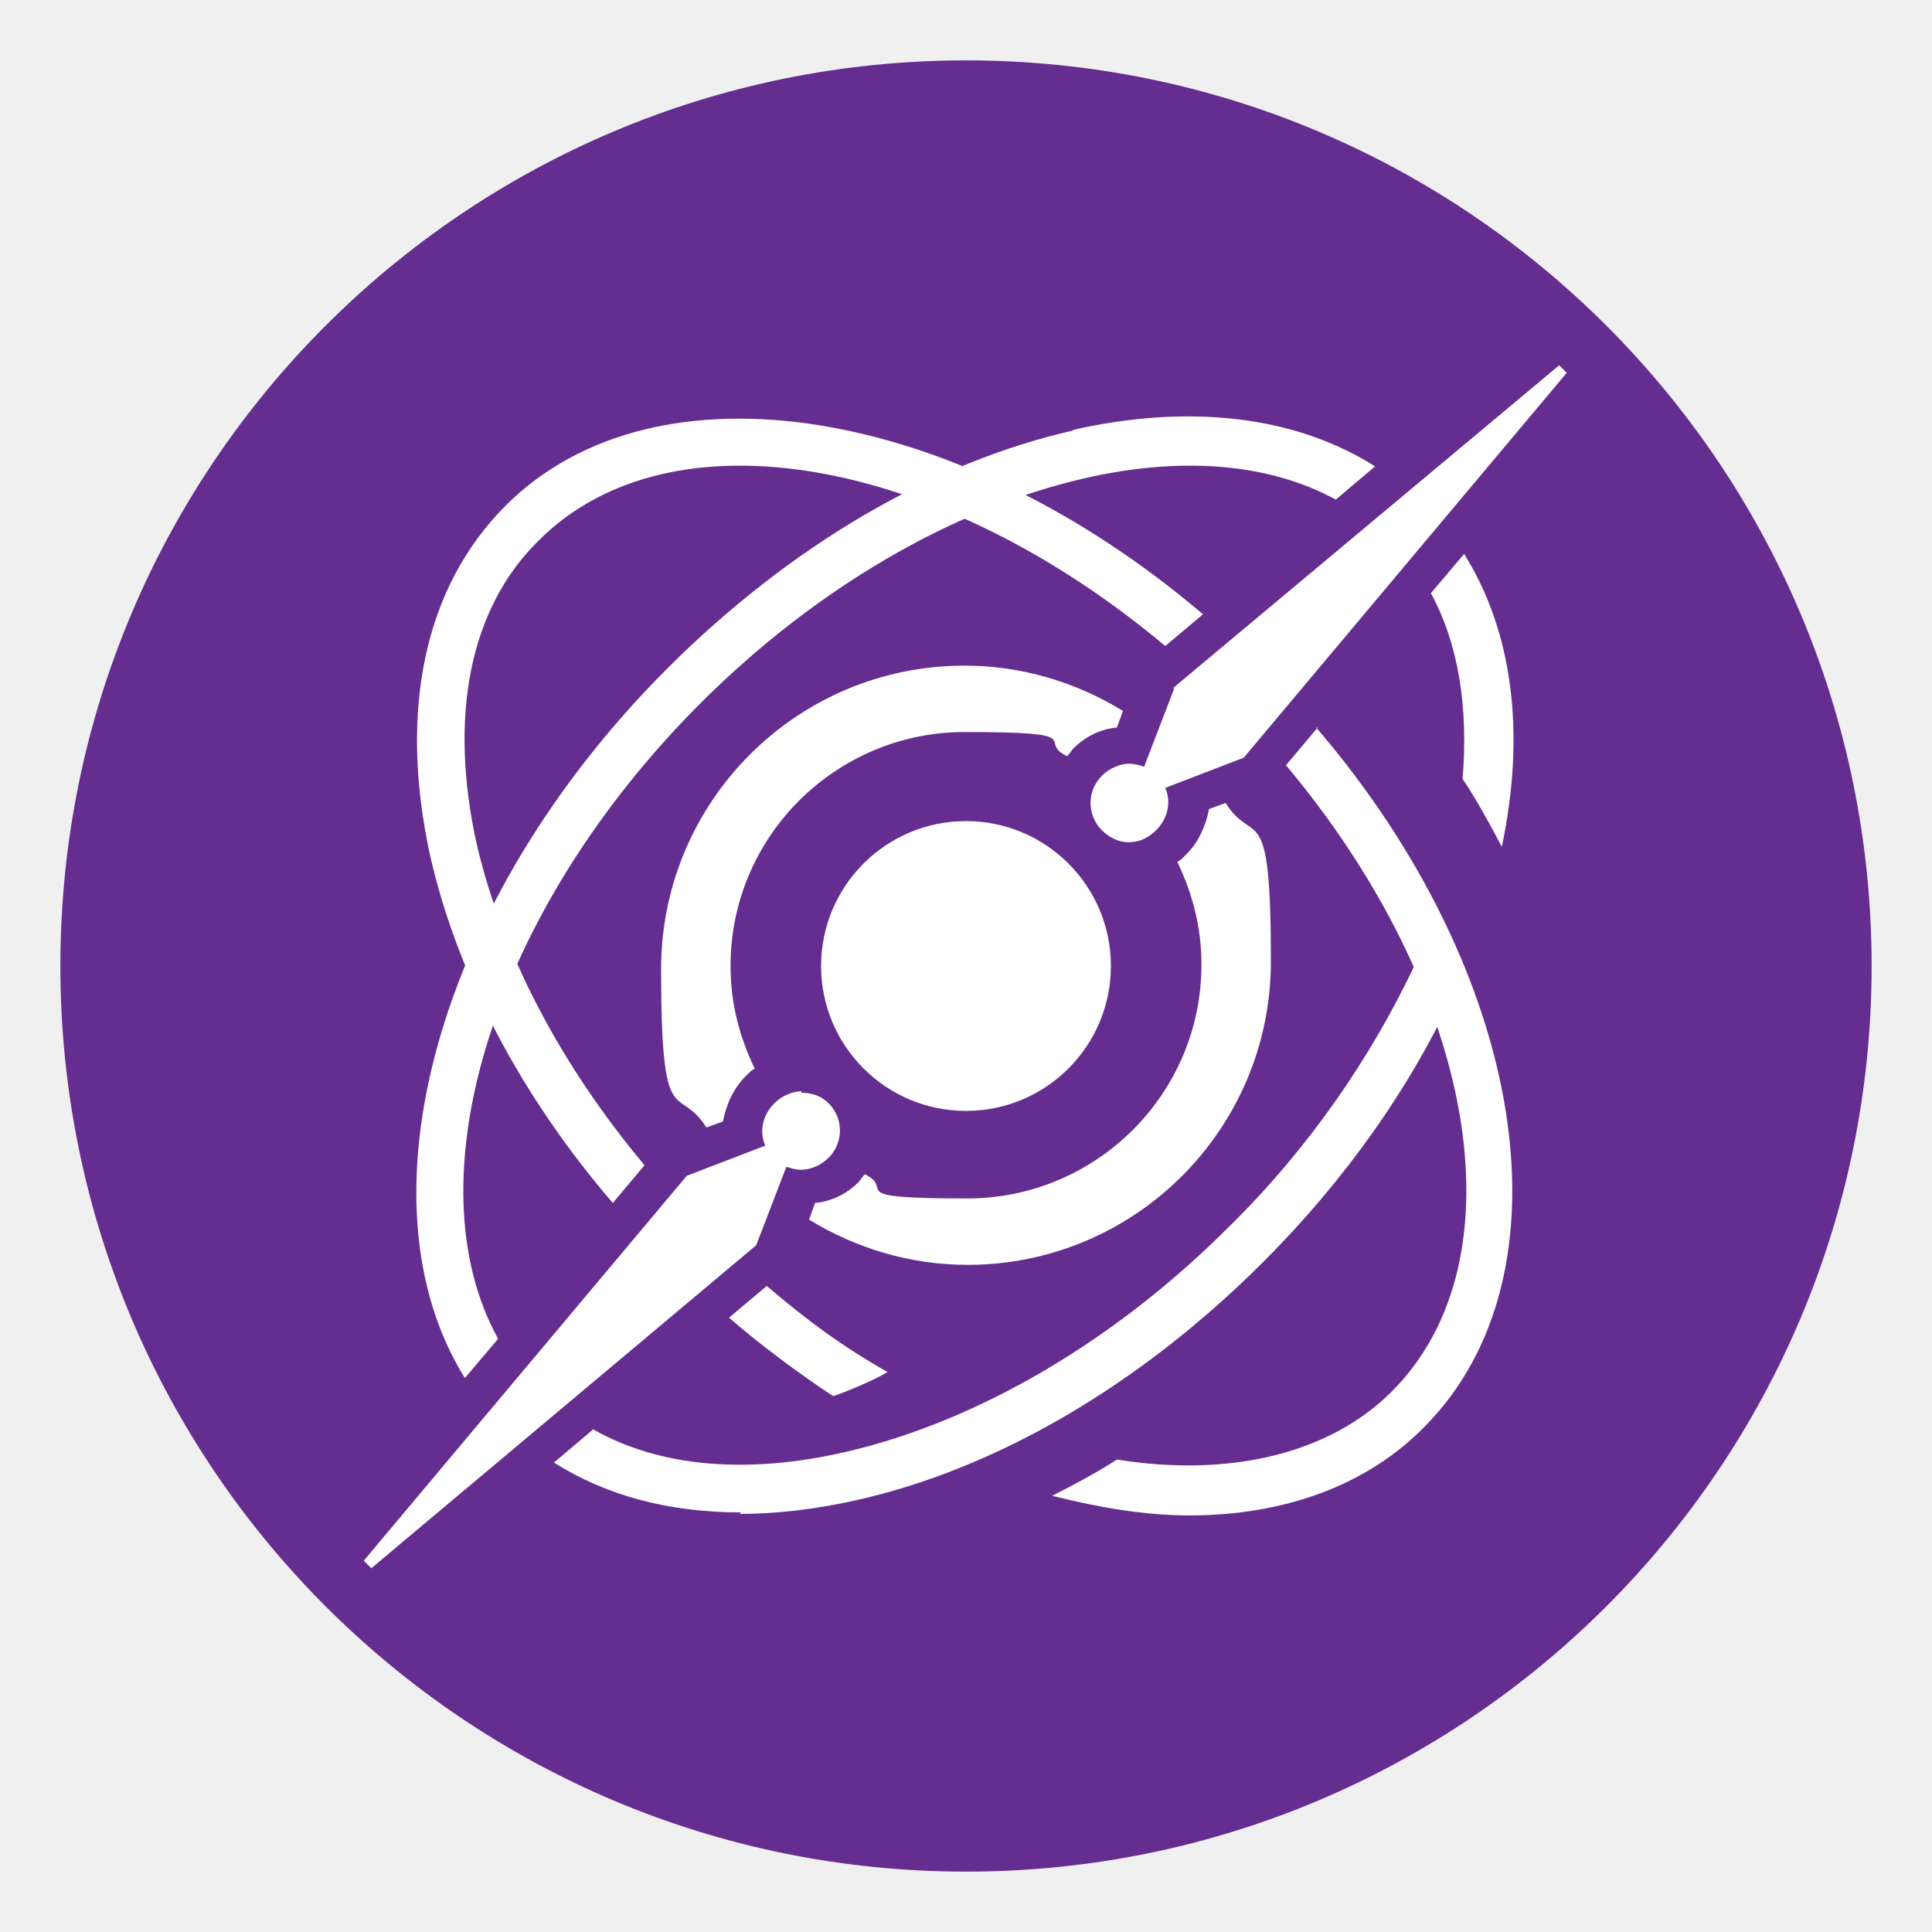
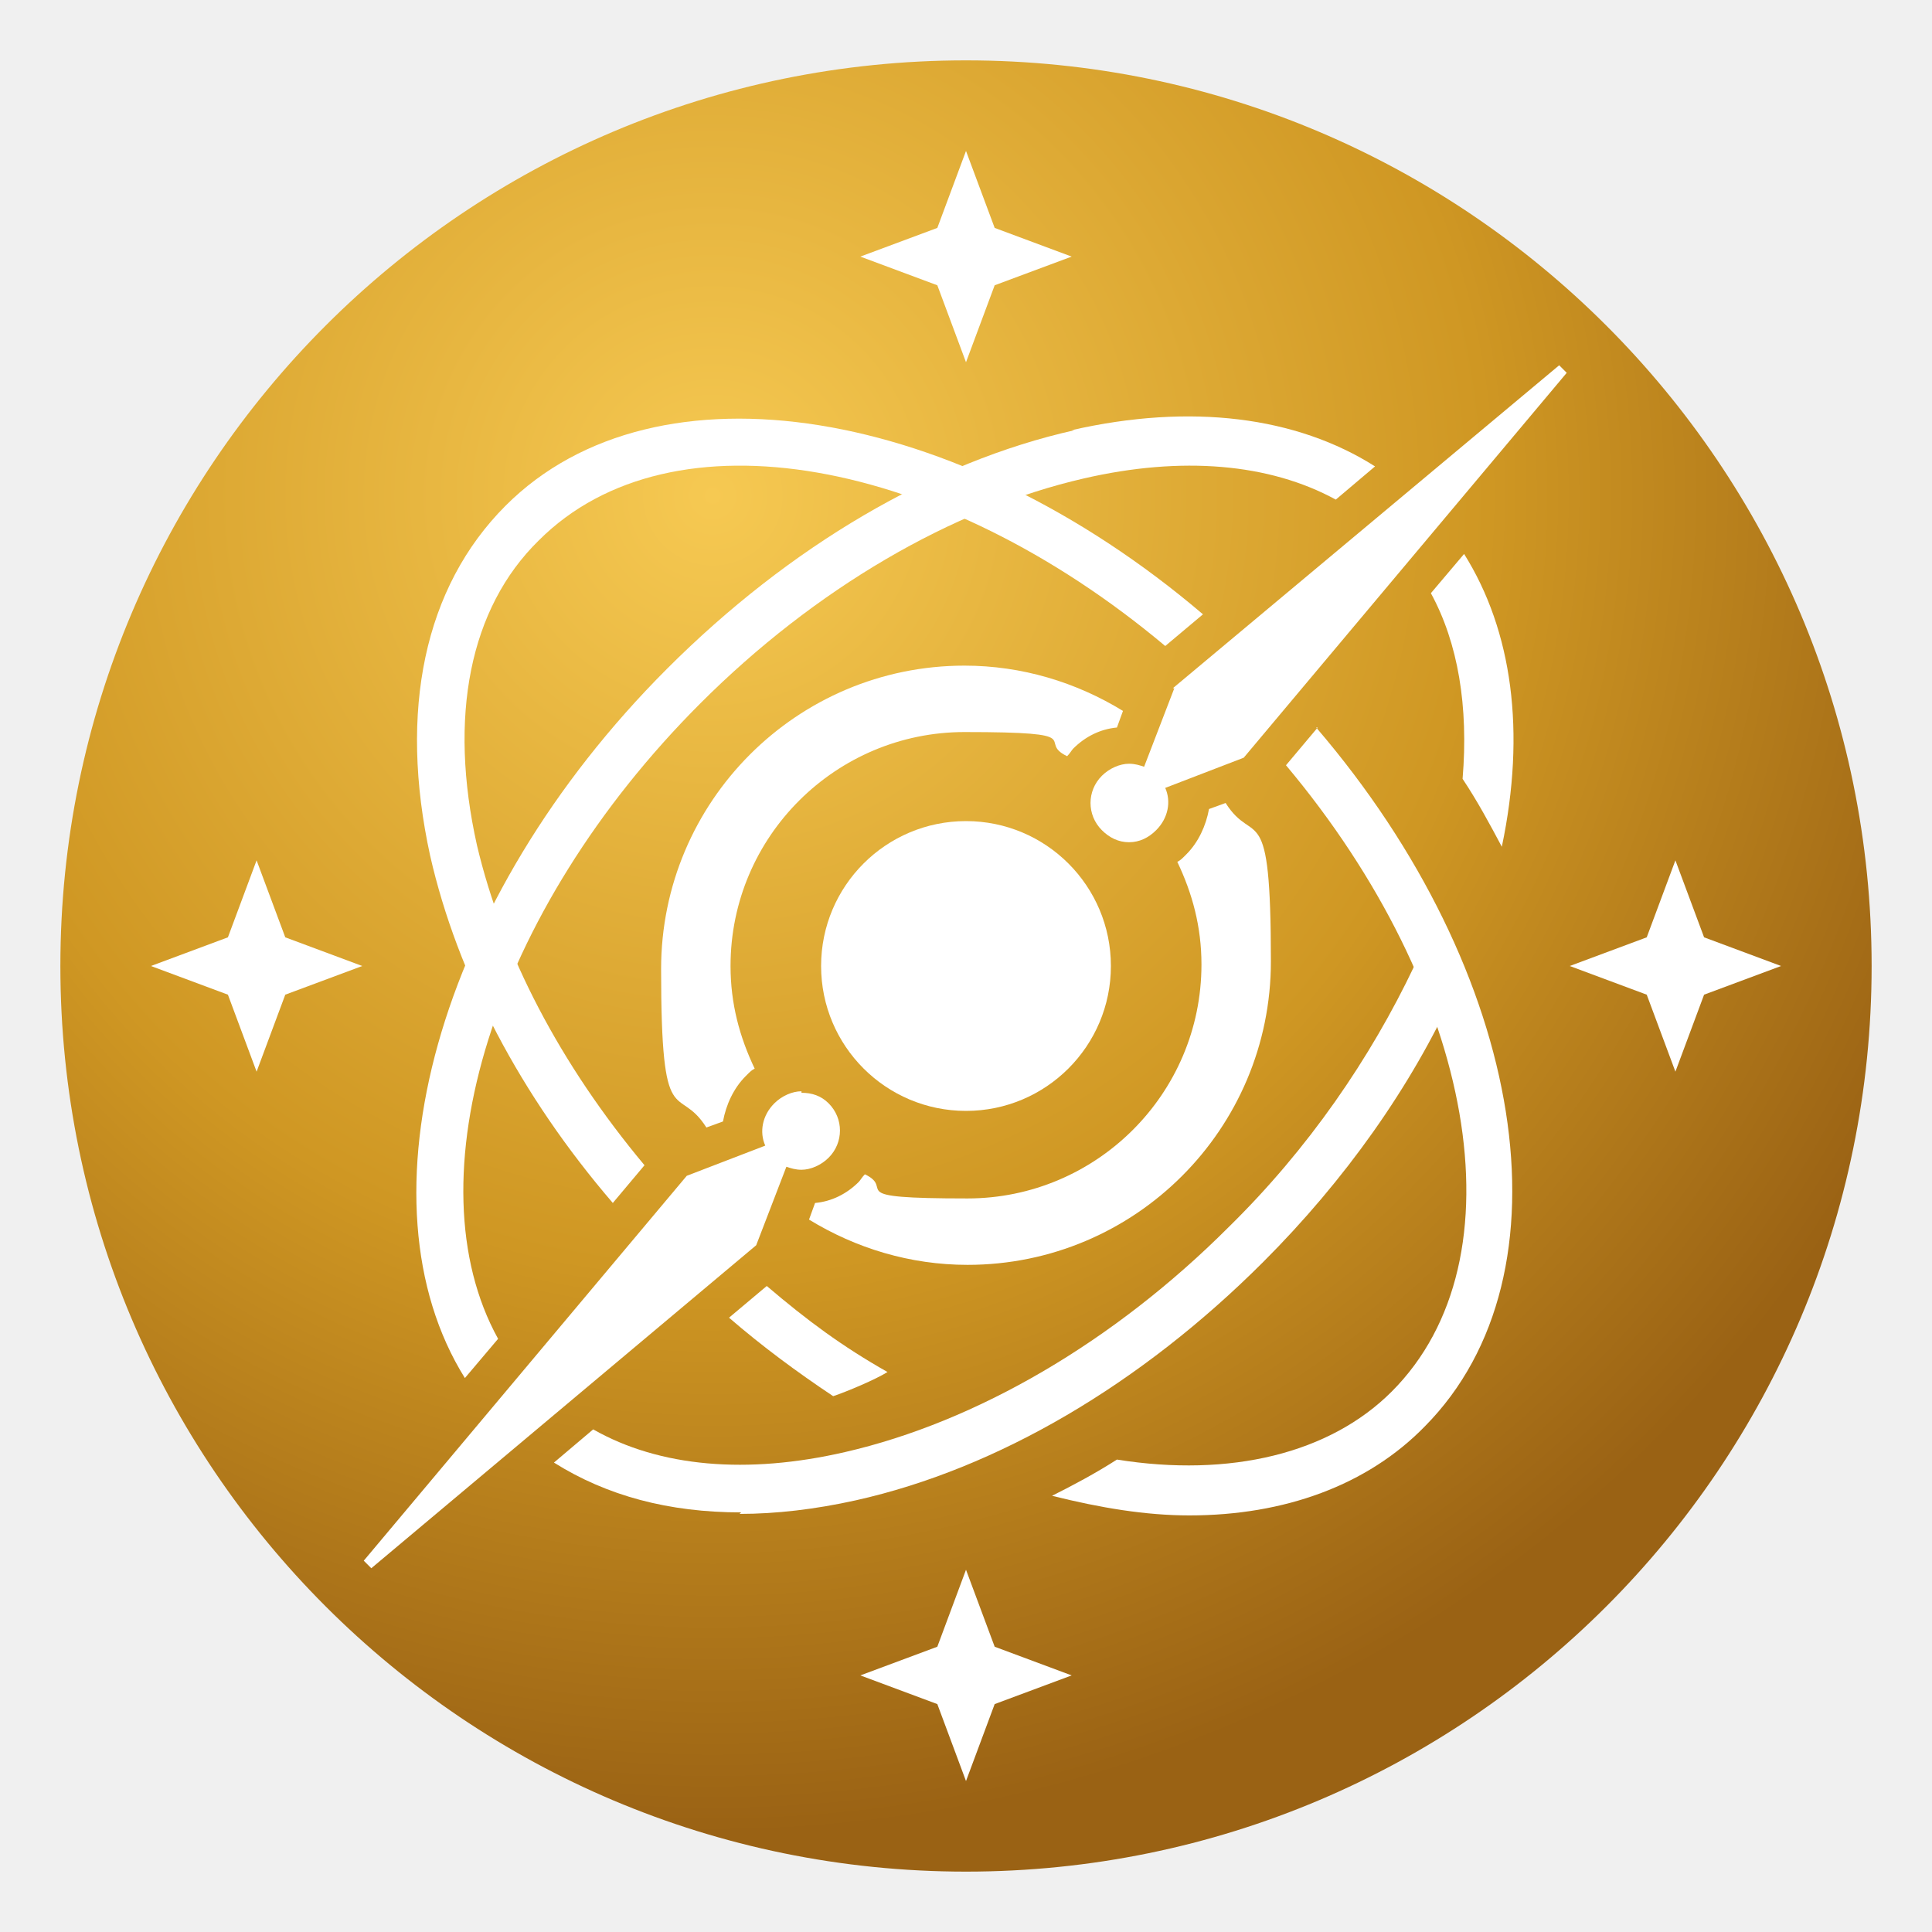
<svg xmlns="http://www.w3.org/2000/svg" id="Layer_1" data-name="Layer 1" version="1.1" viewBox="0 0 128 128">
-   <circle cx="64" cy="64" r="60" fill="#662d91" stroke-width="0" />
+   <defs>
+     <radialGradient id="goldGradient" cx="36%" cy="24%" r="74%">
+       <stop offset="0%" stop-color="#f6c952" />
+       <stop offset="58%" stop-color="#cf9723" />
+       <stop offset="100%" stop-color="#9a6214" />
+     </radialGradient>
+   </defs>
+   <circle cx="64" cy="64" r="60" fill="url(#goldGradient)" stroke-width="0" />
  <g>
    <circle cx="64" cy="64" r="9.6" fill="#fff" stroke-width="0" />
    <path d="M53.1,72.3c-.6,0-1.3.3-1.8.8-.8.8-1,1.9-.6,2.8l-5.2,2-21.4,25.5.5.5,25.5-21.4,2-5.2c.3.1.6.2,1,.2.6,0,1.3-.3,1.8-.8,1-1,1-2.6,0-3.6-.5-.5-1.1-.7-1.8-.7h0Z" fill="#fff" stroke-width="0" />
    <path d="M49,100.3c2.4,0,5-.3,7.7-.9,9.4-2.1,18.9-7.7,27-15.8,5.4-5.4,9.8-11.6,12.7-18l-2.5-2.4-.2.5v.3c-2.9,6.1-7,12.1-12.3,17.3-7.6,7.6-16.7,12.9-25.4,14.9-6.5,1.5-12.3,1-16.7-1.5l-2.6,2.2c3.5,2.2,7.6,3.3,12.4,3.3h0Z" fill="#fff" stroke-width="0" />
    <path d="M58.8,90.9c-3-1.7-5.3-3.4-8-5.7l-2.5,2.1c2.2,1.9,4.5,3.6,6.9,5.2.9-.3,2.8-1.1,3.6-1.6h0Z" fill="#fff" stroke-width="0" />
    <path d="M77.8,45.6l-2,5.2c-.3-.1-.6-.2-1-.2-.6,0-1.3.3-1.8.8-1,1-1,2.6,0,3.6.5.5,1.1.8,1.8.8s1.3-.3,1.8-.8c.8-.8,1-1.9.6-2.8l5.2-2,21.4-25.5-.5-.5-25.6,21.4Z" fill="#fff" stroke-width="0" />
    <path d="M49.5,71.2c.2-.2.3-.3.5-.4-1-2.1-1.6-4.3-1.6-6.8,0-8.6,7-15.5,15.5-15.5s4.7.6,6.8,1.6c.2-.2.3-.4.4-.5.8-.8,1.8-1.3,2.9-1.4l.4-1.1c-3.1-1.9-6.7-3-10.5-3-11.1,0-20.1,9-20.1,20.1s1.1,7.5,3,10.5l1.1-.4c.2-1.1.7-2.2,1.5-3h0Z" fill="#fff" stroke-width="0" />
    <path d="M78.5,56.7c-.2.2-.3.3-.5.4,1,2.1,1.6,4.3,1.6,6.8,0,8.6-7,15.5-15.5,15.5s-4.7-.6-6.8-1.6c-.2.2-.3.4-.4.5-.8.8-1.8,1.3-2.9,1.4l-.4,1.1c3.1,1.9,6.7,3,10.5,3,11.1,0,20.1-9,20.1-20.1s-1.1-7.5-3-10.5l-1.1.4c-.2,1.1-.7,2.2-1.5,3h0Z" fill="#fff" stroke-width="0" />
    <path d="M33.5,33.5c-5.4,5.4-7.1,13.6-5,23.2,1.8,7.9,6,15.9,12.1,23l2.1-2.5c-5.6-6.7-9.4-14-11.1-21.2-1.9-8.5-.5-15.7,4.1-20.2,8.8-8.8,26.6-5.5,41.5,7l2.5-2.1c-16.2-13.8-36.2-17.2-46.2-7.2Z" fill="#fff" stroke-width="0" />
    <path d="M87.3,48.2l-2.1,2.5c12.5,14.9,15.8,32.7,7,41.5-4.1,4.1-10.7,5.7-18.2,4.5-1.4.9-2.9,1.7-4.3,2.4,3.2.8,6.2,1.3,9.1,1.3,6.3,0,11.8-2,15.6-5.9,10-10.1,6.7-30.1-7.2-46.3h0Z" fill="#fff" stroke-width="0" />
    <path d="M71.2,28.5c-9.4,2.1-18.9,7.7-27,15.8-15.3,15.3-20.7,35.3-13.4,47l2.2-2.6c-5.8-10.5-.4-28.3,13.4-42.1,7.6-7.6,16.7-12.9,25.4-14.9,6.5-1.5,12.3-1,16.7,1.4l2.6-2.2c-5.2-3.3-12.2-4.2-20.1-2.4Z" fill="#fff" stroke-width="0" />
    <path d="M97,36.7l-2.2,2.6c1.8,3.3,2.5,7.5,2.1,12.3,1,1.5,1.8,3,2.6,4.5,1.6-7.6.7-14.3-2.5-19.4Z" fill="#fff" stroke-width="0" />
  </g>
+   <g fill="#fff">
+     <path d="M64 10l1.9 5.1L71 17l-5.1 1.9L64 24l-1.9-5.1L57 17l5.1-1.9Z" />
+     <path d="M111 57l1.9 5.1L118 64l-5.1 1.9L111 71l-1.9-5.1L104 64l5.1-1.9Z" />
+     <path d="M64 104l1.9 5.1L71 111l-5.1 1.9L64 118l-1.9-5.1L57 111l5.1-1.9Z" />
+     <path d="M17 57l1.9 5.1L24 64l-5.1 1.9L17 71l-1.9-5.1L10 64l5.1-1.9Z" />
+   </g>
</svg>
